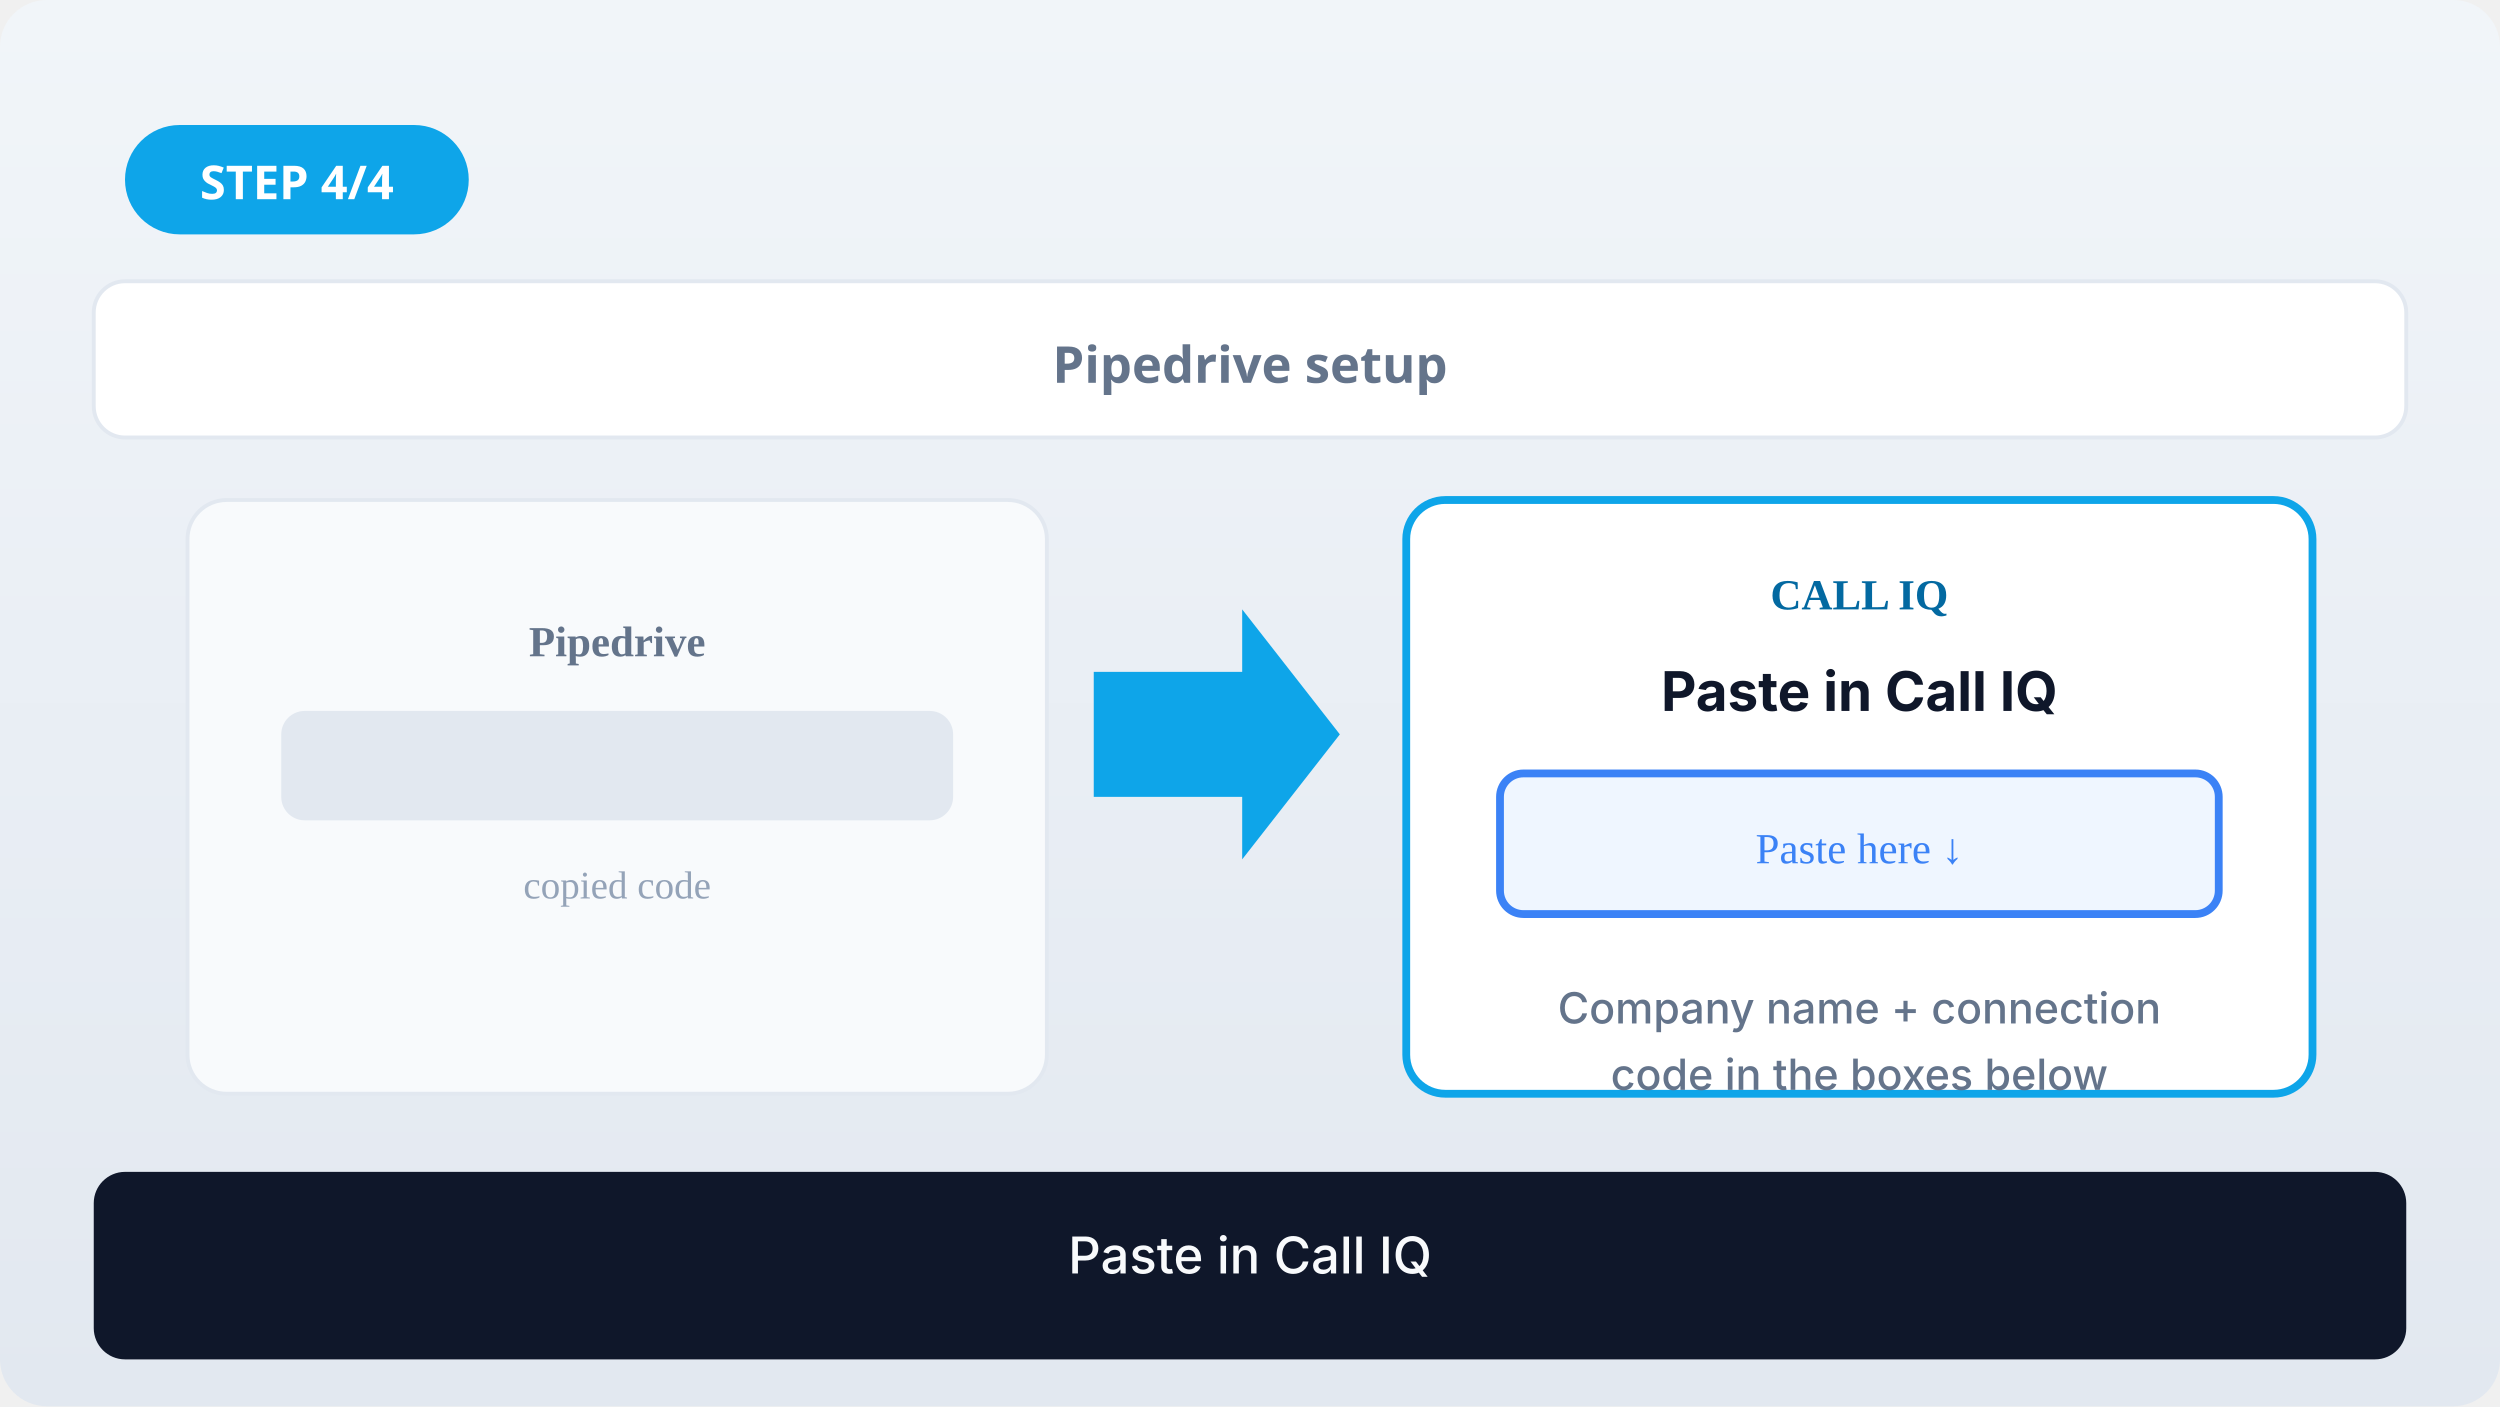
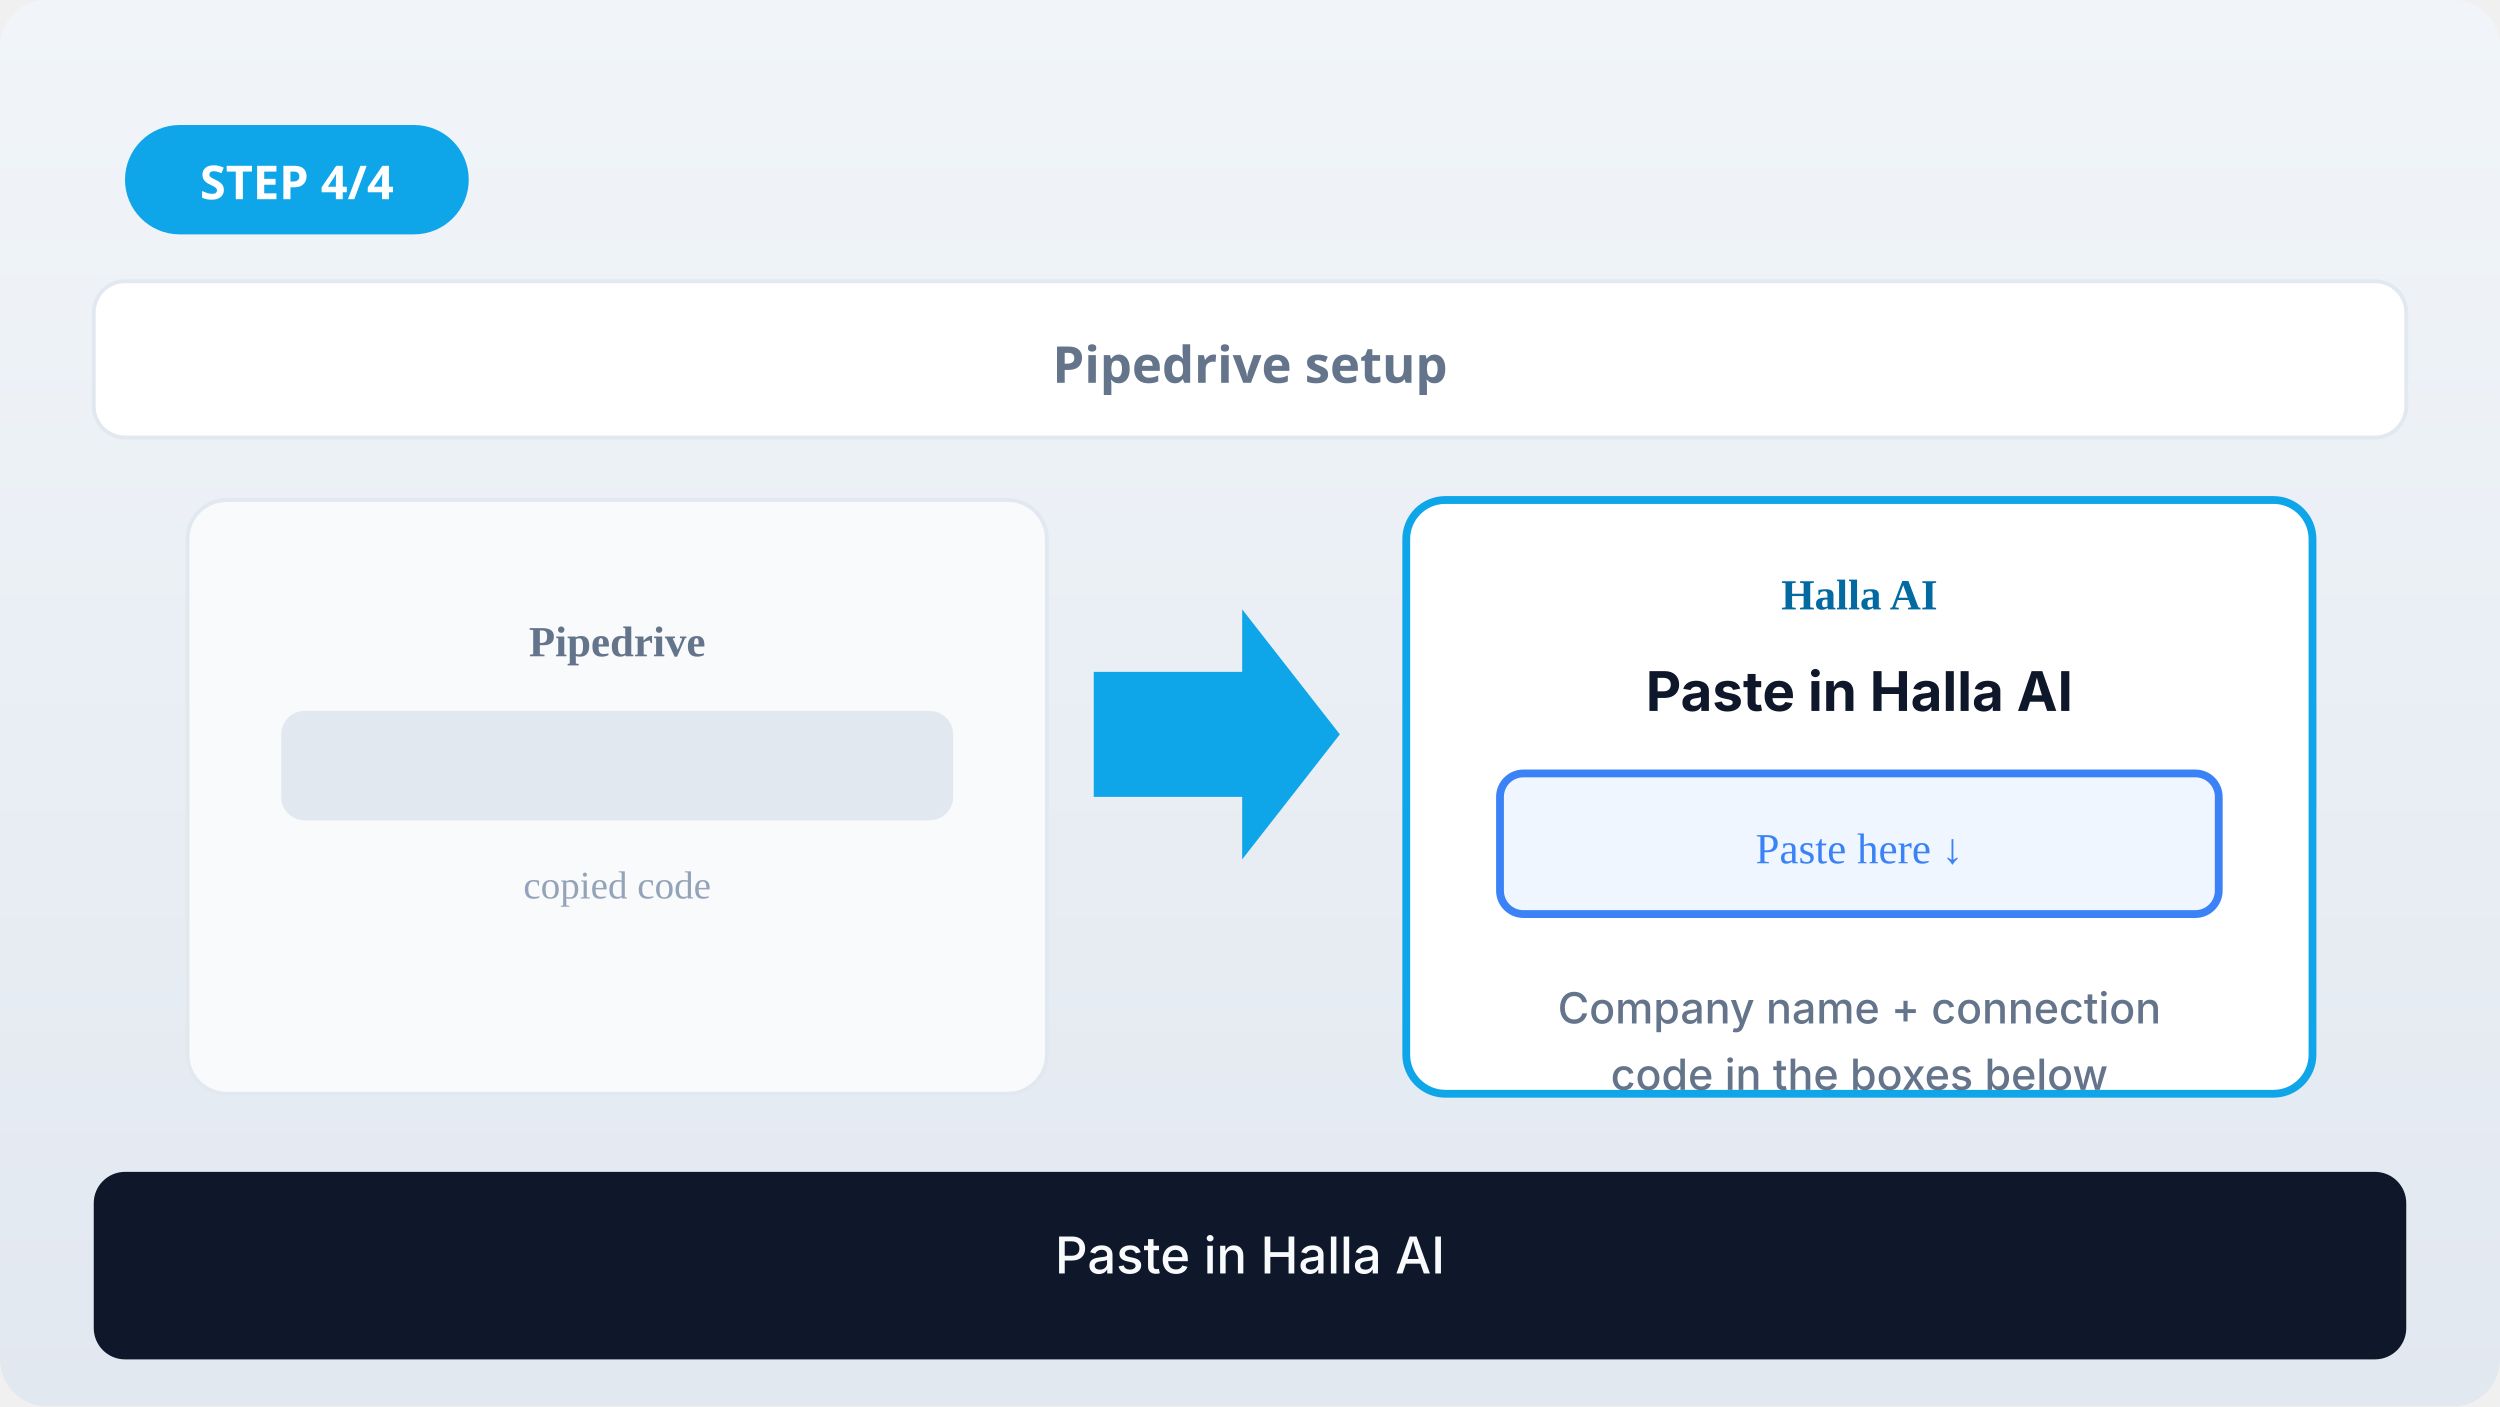
- <svg xmlns="http://www.w3.org/2000/svg" width="640" height="360" viewBox="0 0 640 360" role="img" aria-label="Paste in Call IQ. Company name + connection code in the boxes below">
+ <svg xmlns="http://www.w3.org/2000/svg" width="640" height="360" viewBox="0 0 640 360" role="img" aria-label="Paste in Halla AI. Company name + connection code in the boxes below">
  <defs>
    <linearGradient id="bg" x1="0" y1="0" x2="0" y2="1">
      <stop offset="0%" stop-color="#f1f5f9" />
      <stop offset="100%" stop-color="#e2e8f0" />
    </linearGradient>
  </defs>
  <rect width="640" height="360" fill="url(#bg)" rx="12" />
  <rect x="32" y="32" width="88" height="28" rx="14" fill="#0ea5e9" />
  <text x="76" y="51" text-anchor="middle" font-family="system-ui,sans-serif" font-size="12" font-weight="700" fill="#ffffff">STEP 4/4</text>
  <rect x="24" y="72" width="592" height="40" fill="#ffffff" stroke="#e2e8f0" rx="8" />
  <text x="320" y="98" text-anchor="middle" font-family="system-ui,sans-serif" font-size="13" font-weight="600" fill="#64748b">Pipedrive setup</text>
  <rect x="48" y="128" width="220" height="152" fill="#f8fafc" stroke="#e2e8f0" rx="10" />
  <text x="158" y="168" text-anchor="middle" font-size="11" font-weight="600" fill="#64748b">Pipedrive</text>
  <rect x="72" y="182" width="172" height="28" rx="6" fill="#e2e8f0" />
  <text x="158" y="230" text-anchor="middle" font-size="10" fill="#94a3b8">copied code</text>
  <path d="M 280 204 L 318 204 L 318 220 L 343 188 L 318 156 L 318 172 L 280 172 Z" fill="#0ea5e9" />
  <rect x="360" y="128" width="232" height="152" fill="#ffffff" stroke="#0ea5e9" stroke-width="2" rx="10" />
-   <text x="476" y="156" text-anchor="middle" font-size="11" font-weight="700" fill="#0369a1">CALL IQ</text>
-   <text x="476" y="182" text-anchor="middle" font-family="system-ui,-apple-system,Segoe UI,sans-serif" font-size="14" font-weight="700" fill="#0f172a">Paste in Call IQ</text>
+   <text x="476" y="156" text-anchor="middle" font-size="11" font-weight="700" fill="#0369a1">Halla AI</text>
+   <text x="476" y="182" text-anchor="middle" font-family="system-ui,-apple-system,Segoe UI,sans-serif" font-size="14" font-weight="700" fill="#0f172a">Paste in Halla AI</text>
  <rect x="384" y="198" width="184" height="36" rx="6" fill="#eff6ff" stroke="#3b82f6" stroke-width="2" />
  <text x="476" y="221" text-anchor="middle" font-size="11" fill="#3b82f6">Paste here ↓</text>
  <text x="476" y="262" text-anchor="middle" font-family="system-ui,-apple-system,Segoe UI,sans-serif" font-size="11" font-weight="500" fill="#64748b">Company name + connection</text>
  <text x="476" y="279" text-anchor="middle" font-family="system-ui,-apple-system,Segoe UI,sans-serif" font-size="11" font-weight="500" fill="#64748b">code in the boxes below</text>
  <rect x="24" y="300" width="592" height="48" fill="#0f172a" rx="8" />
-   <text x="320" y="326" text-anchor="middle" font-family="system-ui,-apple-system,Segoe UI,sans-serif" font-size="13" font-weight="500" fill="#f8fafc">Paste in Call IQ</text>
+   <text x="320" y="326" text-anchor="middle" font-family="system-ui,-apple-system,Segoe UI,sans-serif" font-size="13" font-weight="500" fill="#f8fafc">Paste in Halla AI</text>
</svg>
